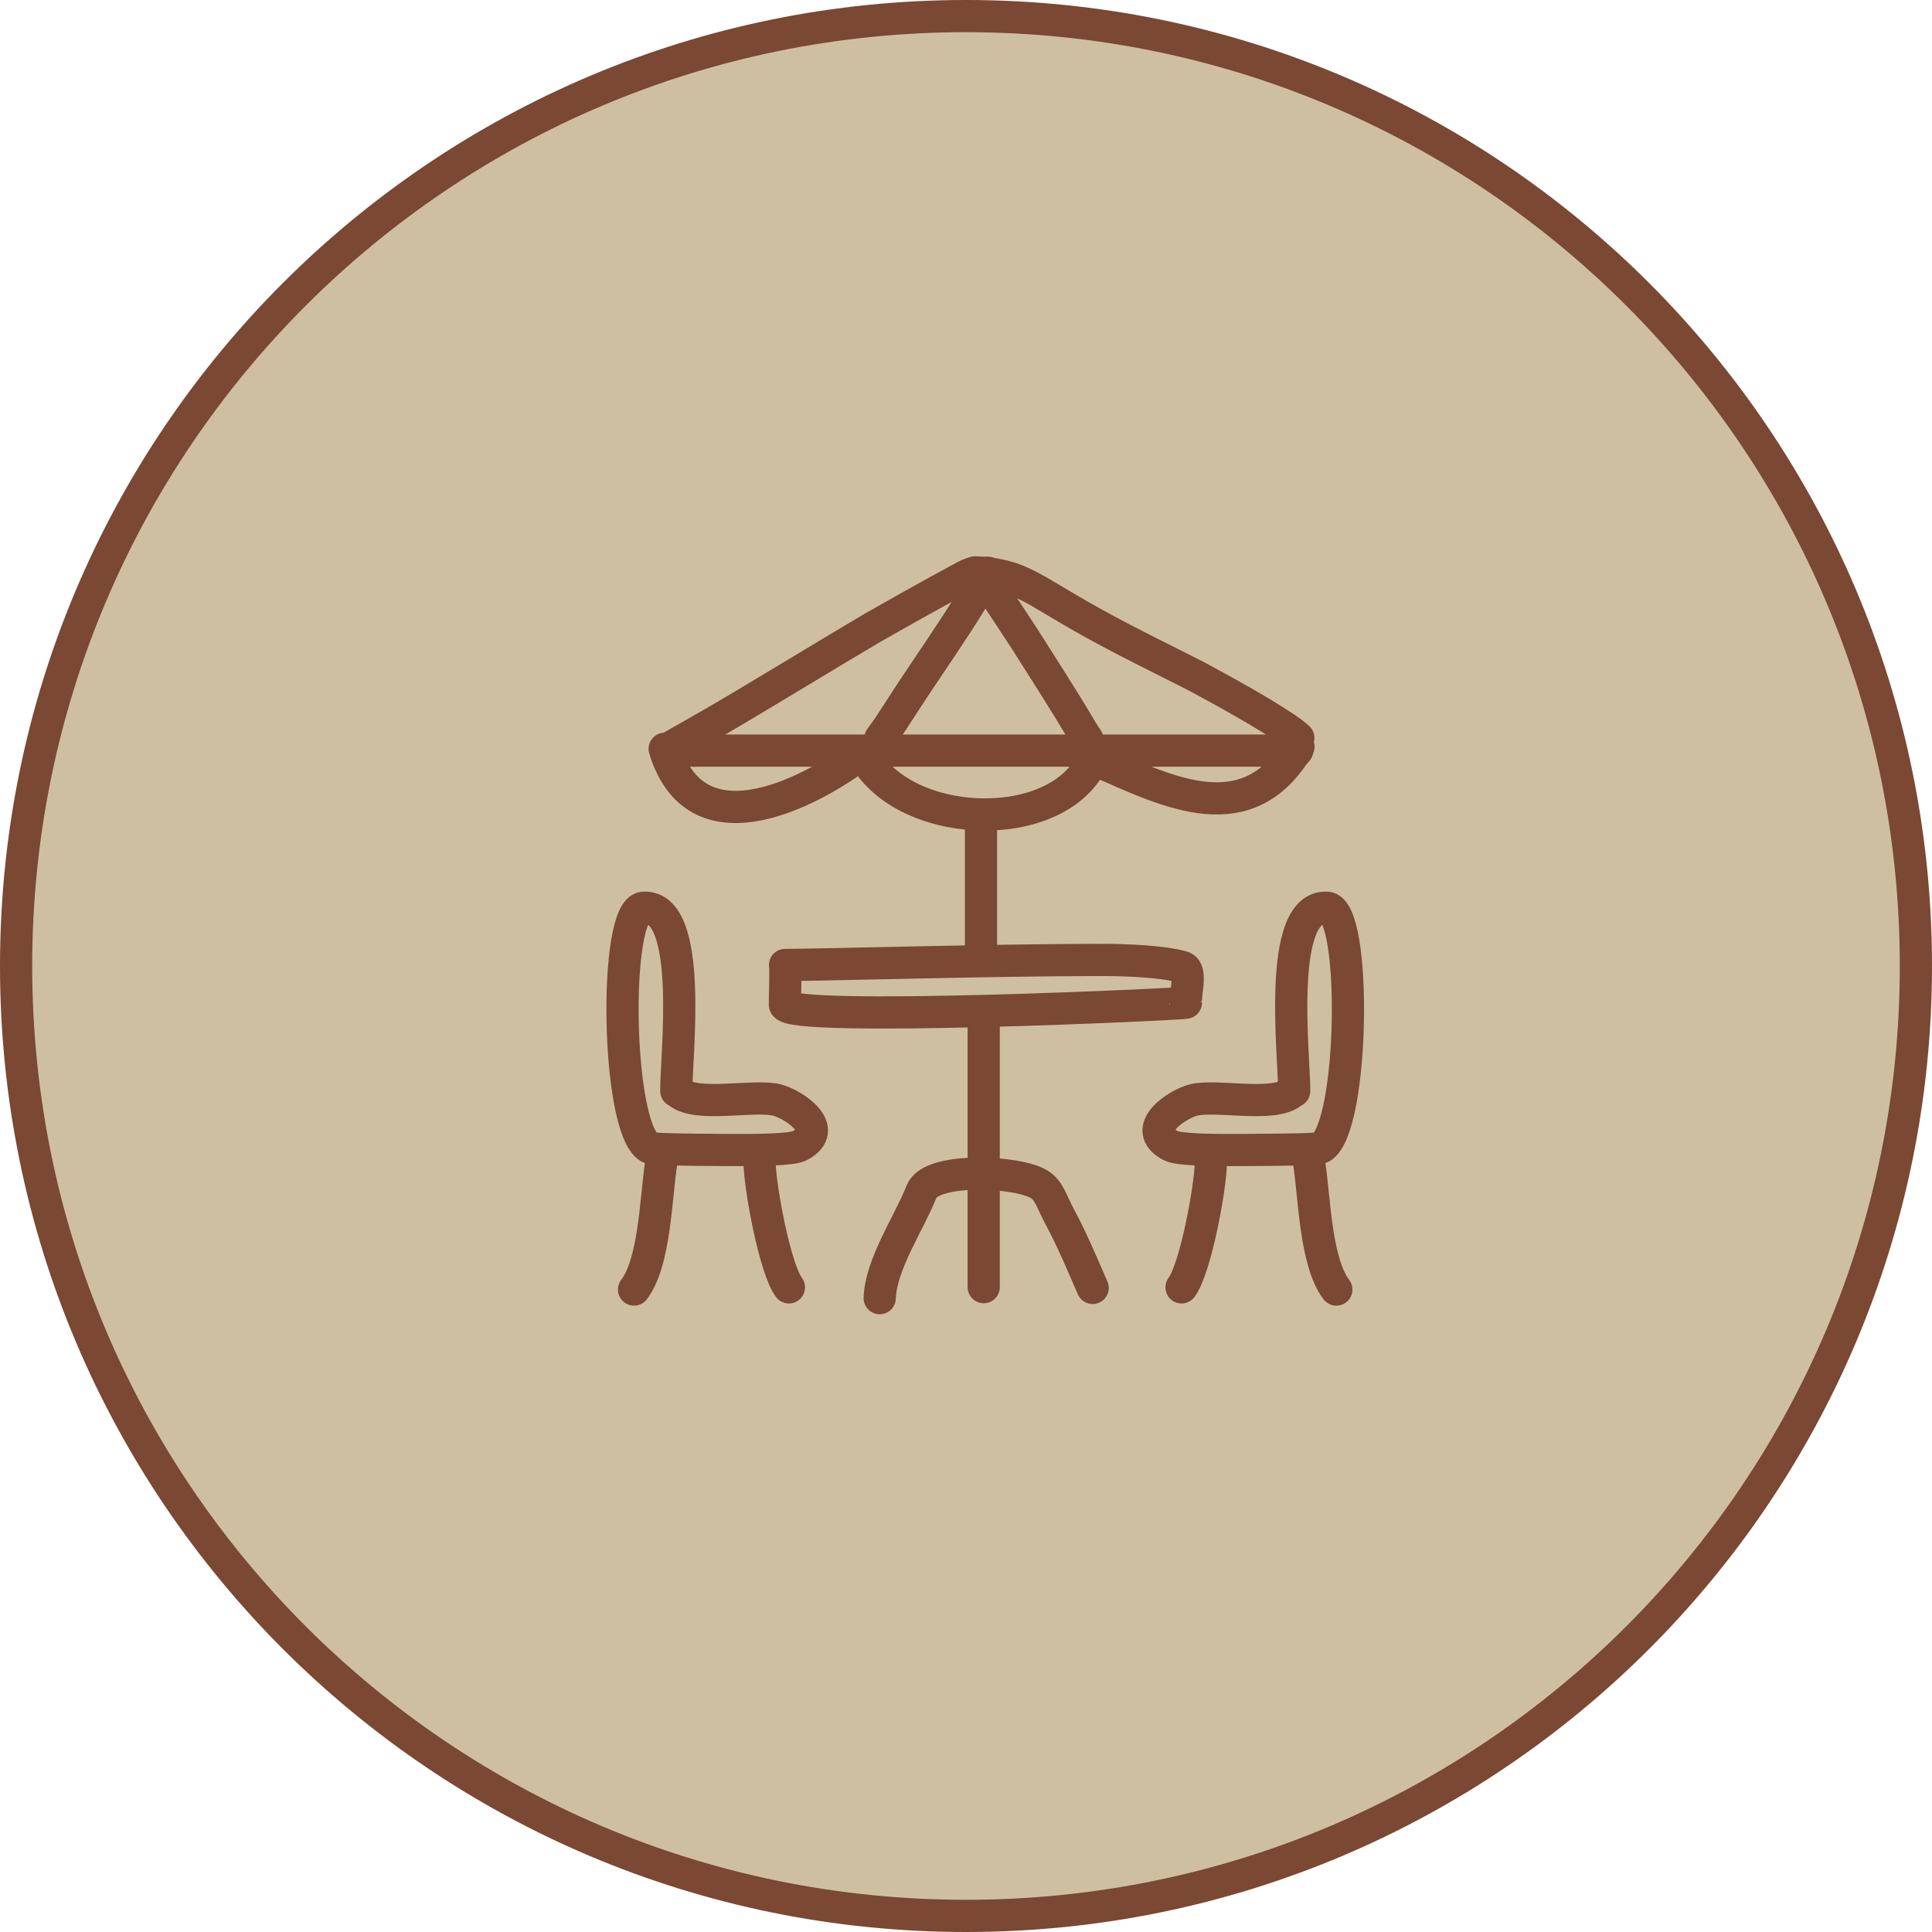
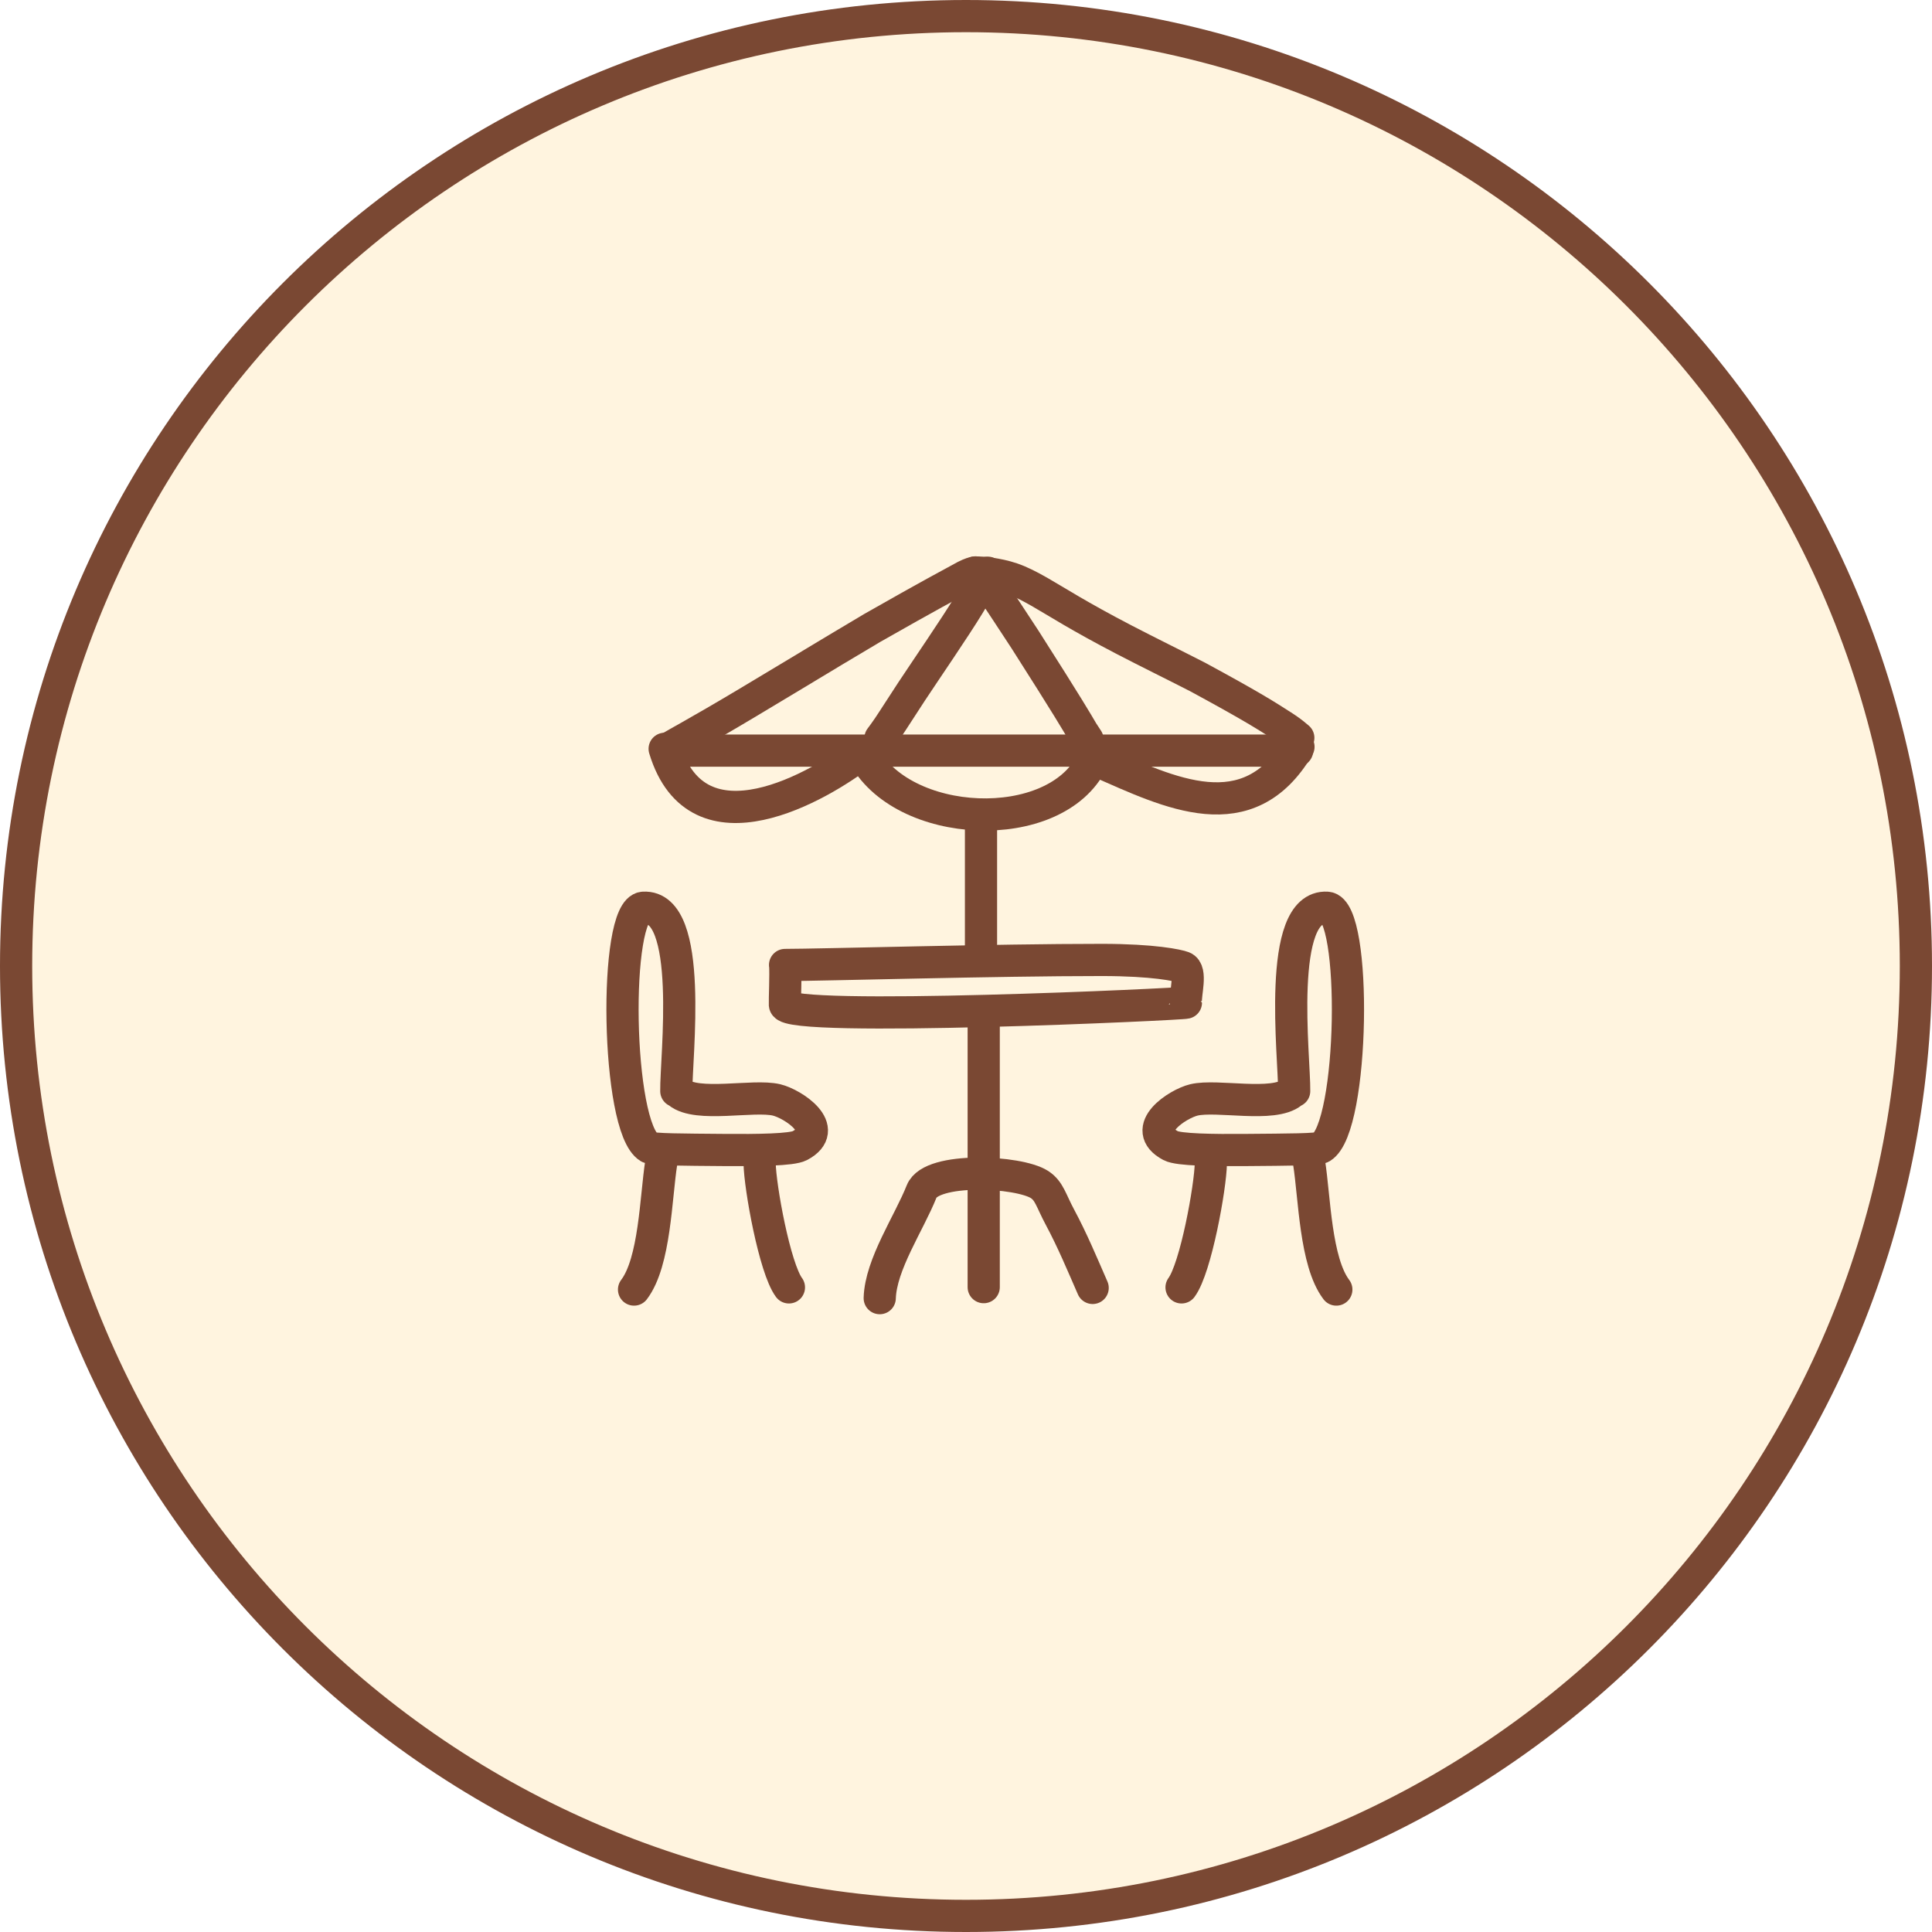
<svg xmlns="http://www.w3.org/2000/svg" width="72" height="72" viewBox="0 0 72 72" fill="none">
-   <circle cx="36" cy="36" r="35.4" fill="#CFBFA1" stroke="#7A4833" stroke-width="1.2" />
+   <circle cx="36" cy="36" r="35.4" fill="#FFF4DF" stroke="#7A4833" stroke-width="1.2" />
  <path d="M29.257 35.962C30.59 35.961 37.124 35.773 41.059 35.774C43.004 35.775 43.904 35.976 44.091 36.047C44.427 36.174 44.16 37.045 44.195 37.367C44.2 37.416 29.314 38.111 29.251 37.442C29.244 37.246 29.285 36.326 29.262 35.962" stroke="#7A4833" stroke-width="1.2" stroke-linecap="round" />
  <path d="M36.66 37.789V47.968" stroke="#7A4833" stroke-width="1.2" stroke-linecap="round" />
  <path d="M32.785 48.378C32.823 47.118 33.874 45.589 34.348 44.397C34.712 43.481 37.969 43.642 38.741 44.145C39.105 44.382 39.164 44.731 39.503 45.364C39.963 46.222 40.332 47.109 40.72 47.997" stroke="#7A4833" stroke-width="1.2" stroke-linecap="round" />
  <path d="M25.204 40.662C25.186 39.432 25.884 33.717 23.979 33.829C22.855 33.895 22.965 42.022 24.186 42.758C24.328 42.844 25.431 42.843 26.988 42.857C28.227 42.868 29.512 42.852 29.804 42.697C30.989 42.07 29.544 41.135 28.941 40.991C28.076 40.783 25.98 41.282 25.285 40.711" stroke="#7A4833" stroke-width="1.2" stroke-linecap="round" />
  <path d="M48.23 40.662C48.248 39.432 47.55 33.717 49.455 33.829C50.578 33.895 50.469 42.022 49.248 42.758C49.105 42.844 48.003 42.843 46.445 42.857C45.207 42.868 43.922 42.852 43.63 42.697C42.444 42.07 43.89 41.135 44.492 40.991C45.358 40.783 47.453 41.282 48.148 40.711" stroke="#7A4833" stroke-width="1.2" stroke-linecap="round" />
  <path d="M24.642 43.333C24.439 44.621 24.411 47.027 23.629 48.058" stroke="#7A4833" stroke-width="1.2" stroke-linecap="round" />
  <path d="M48.787 43.333C48.99 44.621 49.019 47.027 49.801 48.058" stroke="#7A4833" stroke-width="1.2" stroke-linecap="round" />
  <path d="M28.309 43.349C28.321 44.227 28.87 47.262 29.401 47.977" stroke="#7A4833" stroke-width="1.2" stroke-linecap="round" />
  <path d="M45.125 43.349C45.112 44.227 44.564 47.262 44.033 47.977" stroke="#7A4833" stroke-width="1.2" stroke-linecap="round" />
  <path d="M25.008 27.834C25.008 27.828 25.097 27.797 26.623 26.916C28.071 26.08 30.843 24.381 32.51 23.399C34.644 22.184 35.447 21.76 35.975 21.472C36.182 21.369 36.265 21.351 36.35 21.333" stroke="#7A4833" stroke-width="1.2" stroke-linecap="round" />
  <path d="M36.352 21.333C36.558 21.333 37.155 21.375 37.714 21.565C38.345 21.78 39.054 22.252 39.916 22.754C40.415 23.045 41.046 23.4 41.896 23.842C42.745 24.284 43.796 24.8 44.634 25.23C46.748 26.375 47.228 26.697 47.791 27.056C48.019 27.204 48.131 27.281 48.384 27.497" stroke="#7A4833" stroke-width="1.2" stroke-linecap="round" />
  <path d="M36.609 21.414C36.69 21.56 37.146 22.219 38.202 23.837C39.815 26.366 40.152 26.949 40.335 27.262C40.382 27.333 40.429 27.402 40.529 27.56" stroke="#7A4833" stroke-width="1.2" stroke-linecap="round" />
  <path d="M36.809 21.343C36.803 21.349 36.72 21.53 36.096 22.554C35.572 23.412 34.544 24.907 33.97 25.775C33.288 26.824 33.127 27.078 33.025 27.217C32.974 27.289 32.923 27.364 32.812 27.511" stroke="#7A4833" stroke-width="1.2" stroke-linecap="round" />
  <path d="M24.906 27.973C24.921 27.973 24.936 27.973 26.621 27.973C28.305 27.973 31.658 27.973 35.254 27.973C38.85 27.973 42.586 27.973 44.707 27.973C46.828 27.973 47.219 27.973 47.522 27.973C47.824 27.973 48.025 27.973 48.34 27.973" stroke="#7A4833" stroke-width="1.2" stroke-linecap="round" />
  <path d="M24.77 27.906C26.003 31.981 30.573 29.279 32.139 28.066" stroke="#7A4833" stroke-width="1.2" stroke-linecap="round" />
  <path d="M32.141 28.066C33.568 30.931 39.331 31.186 40.701 28.373" stroke="#7A4833" stroke-width="1.2" stroke-linecap="round" />
  <path d="M40.961 28.389C43.587 29.54 46.511 31.017 48.39 27.832" stroke="#7A4833" stroke-width="1.2" stroke-linecap="round" />
  <path d="M36.559 30.73V35.769" stroke="#7A4833" stroke-width="1.2" stroke-linecap="round" />
</svg>
